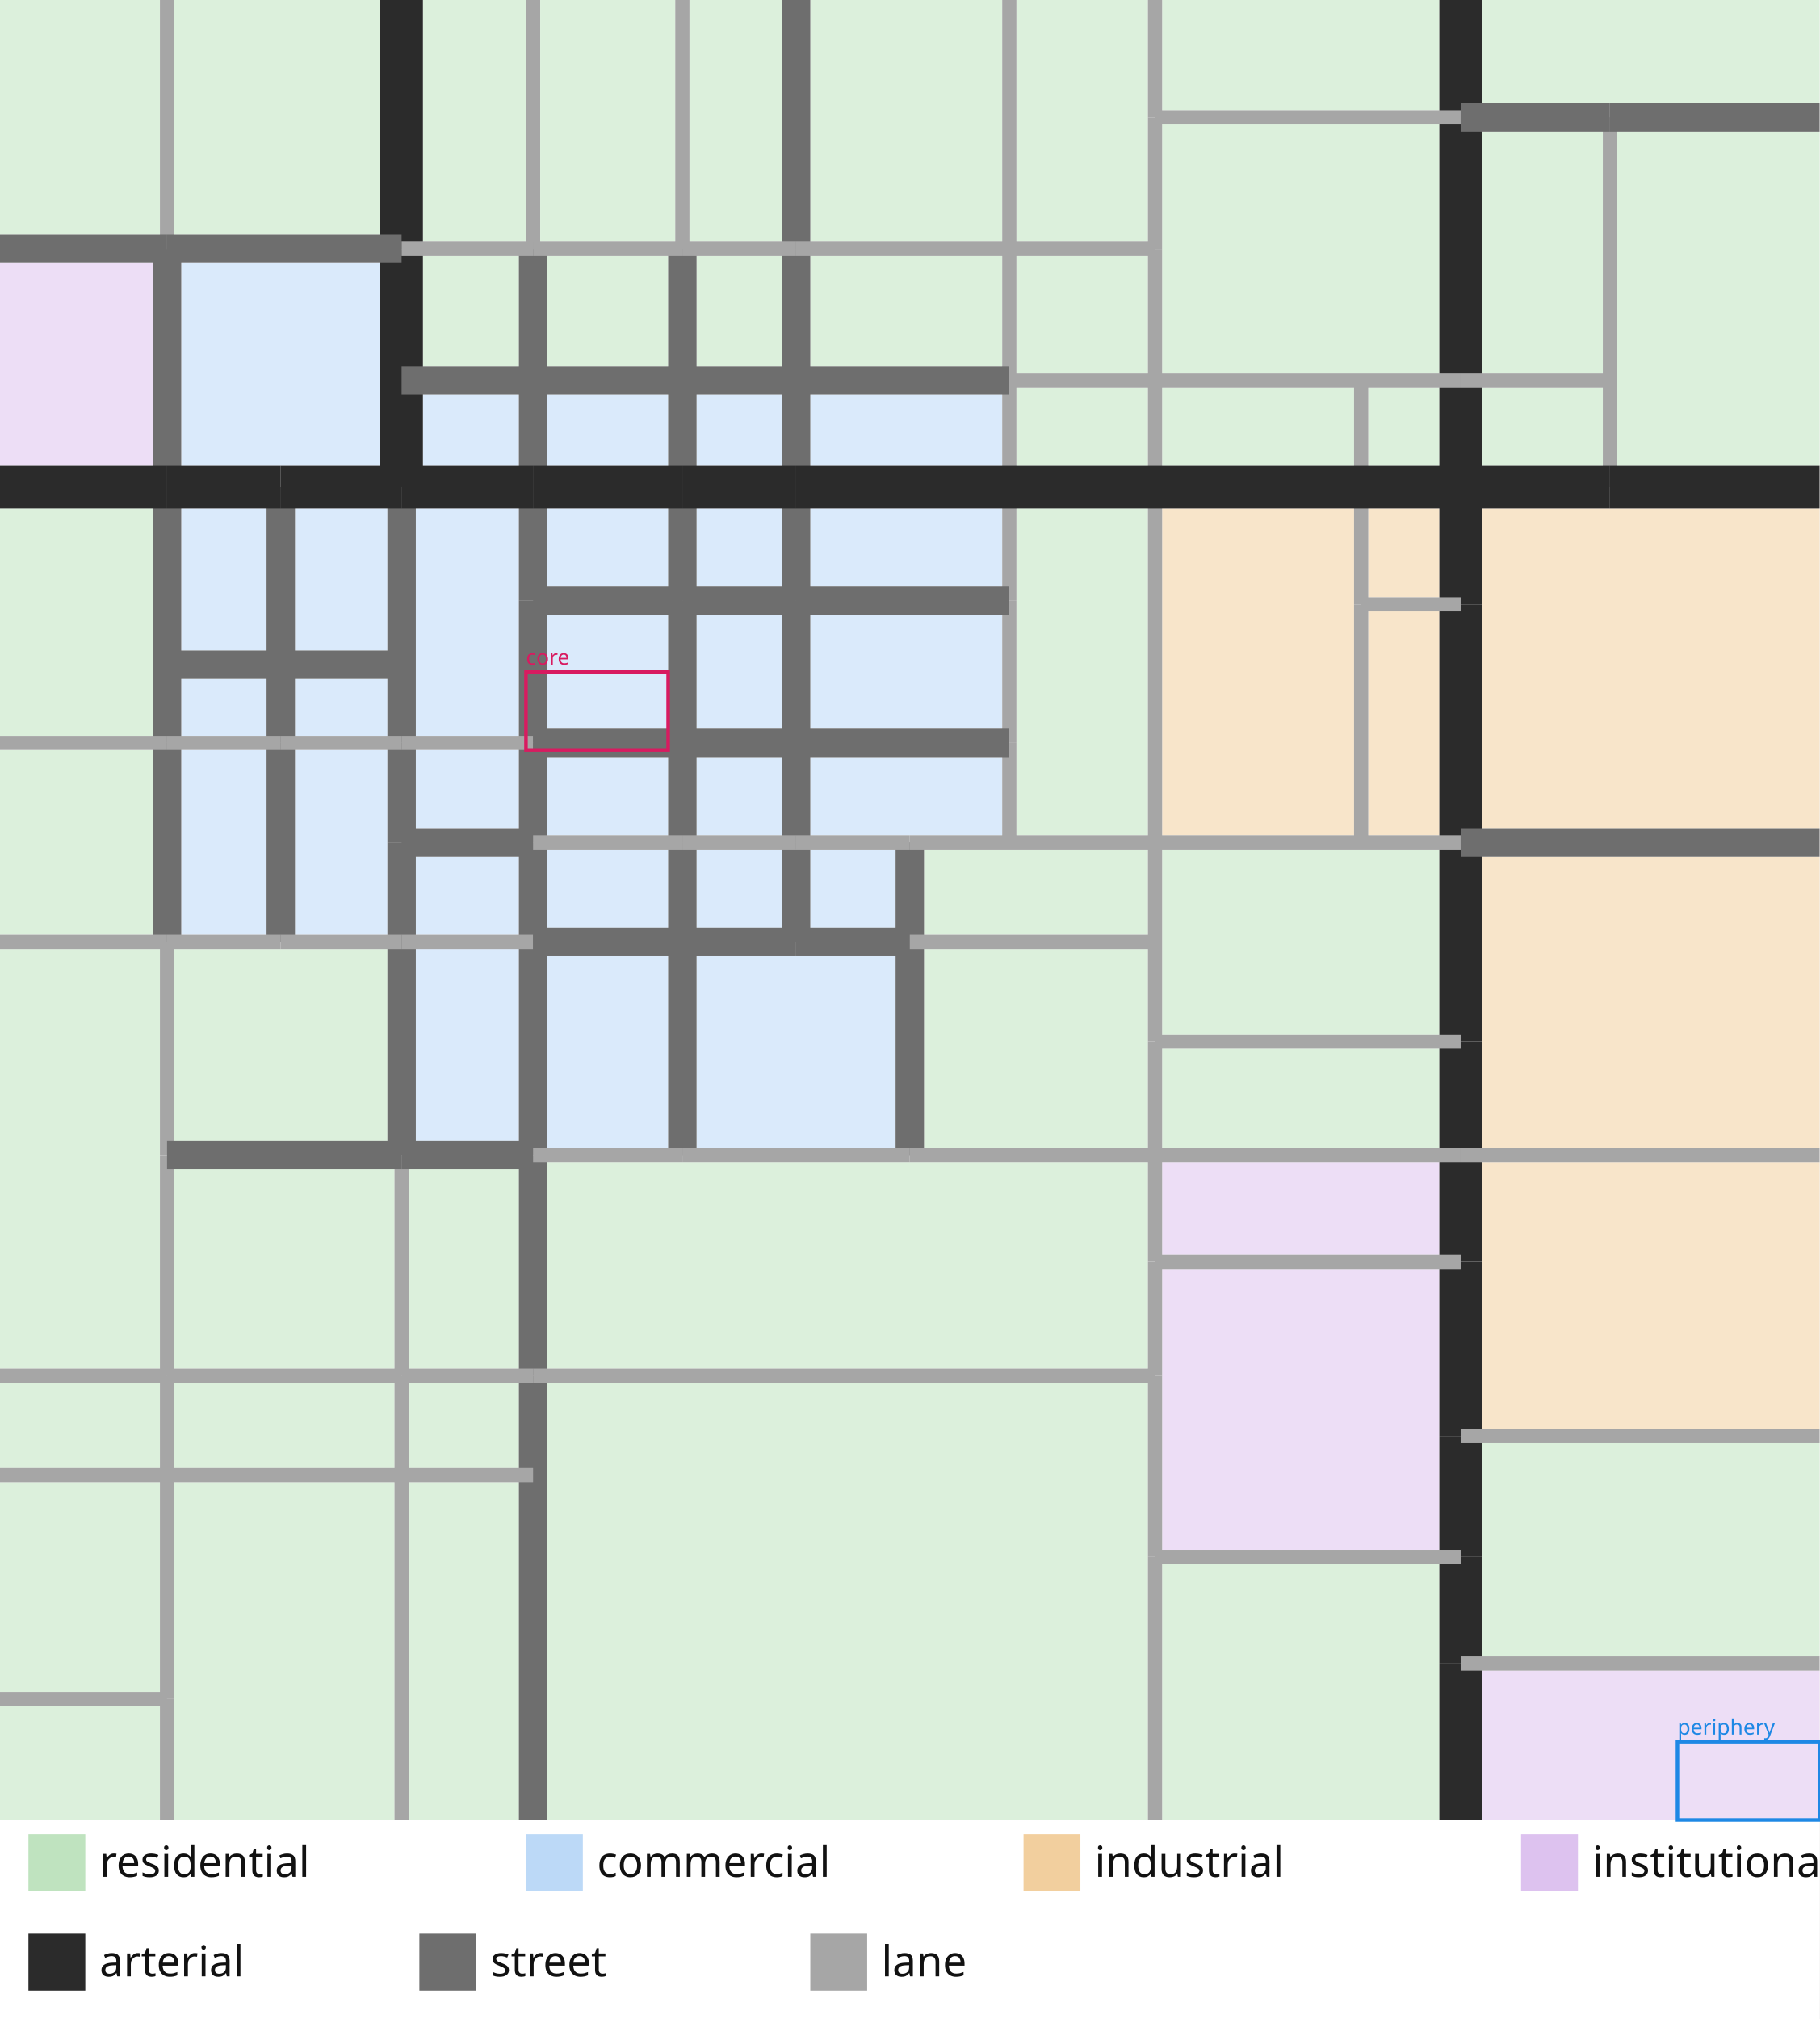
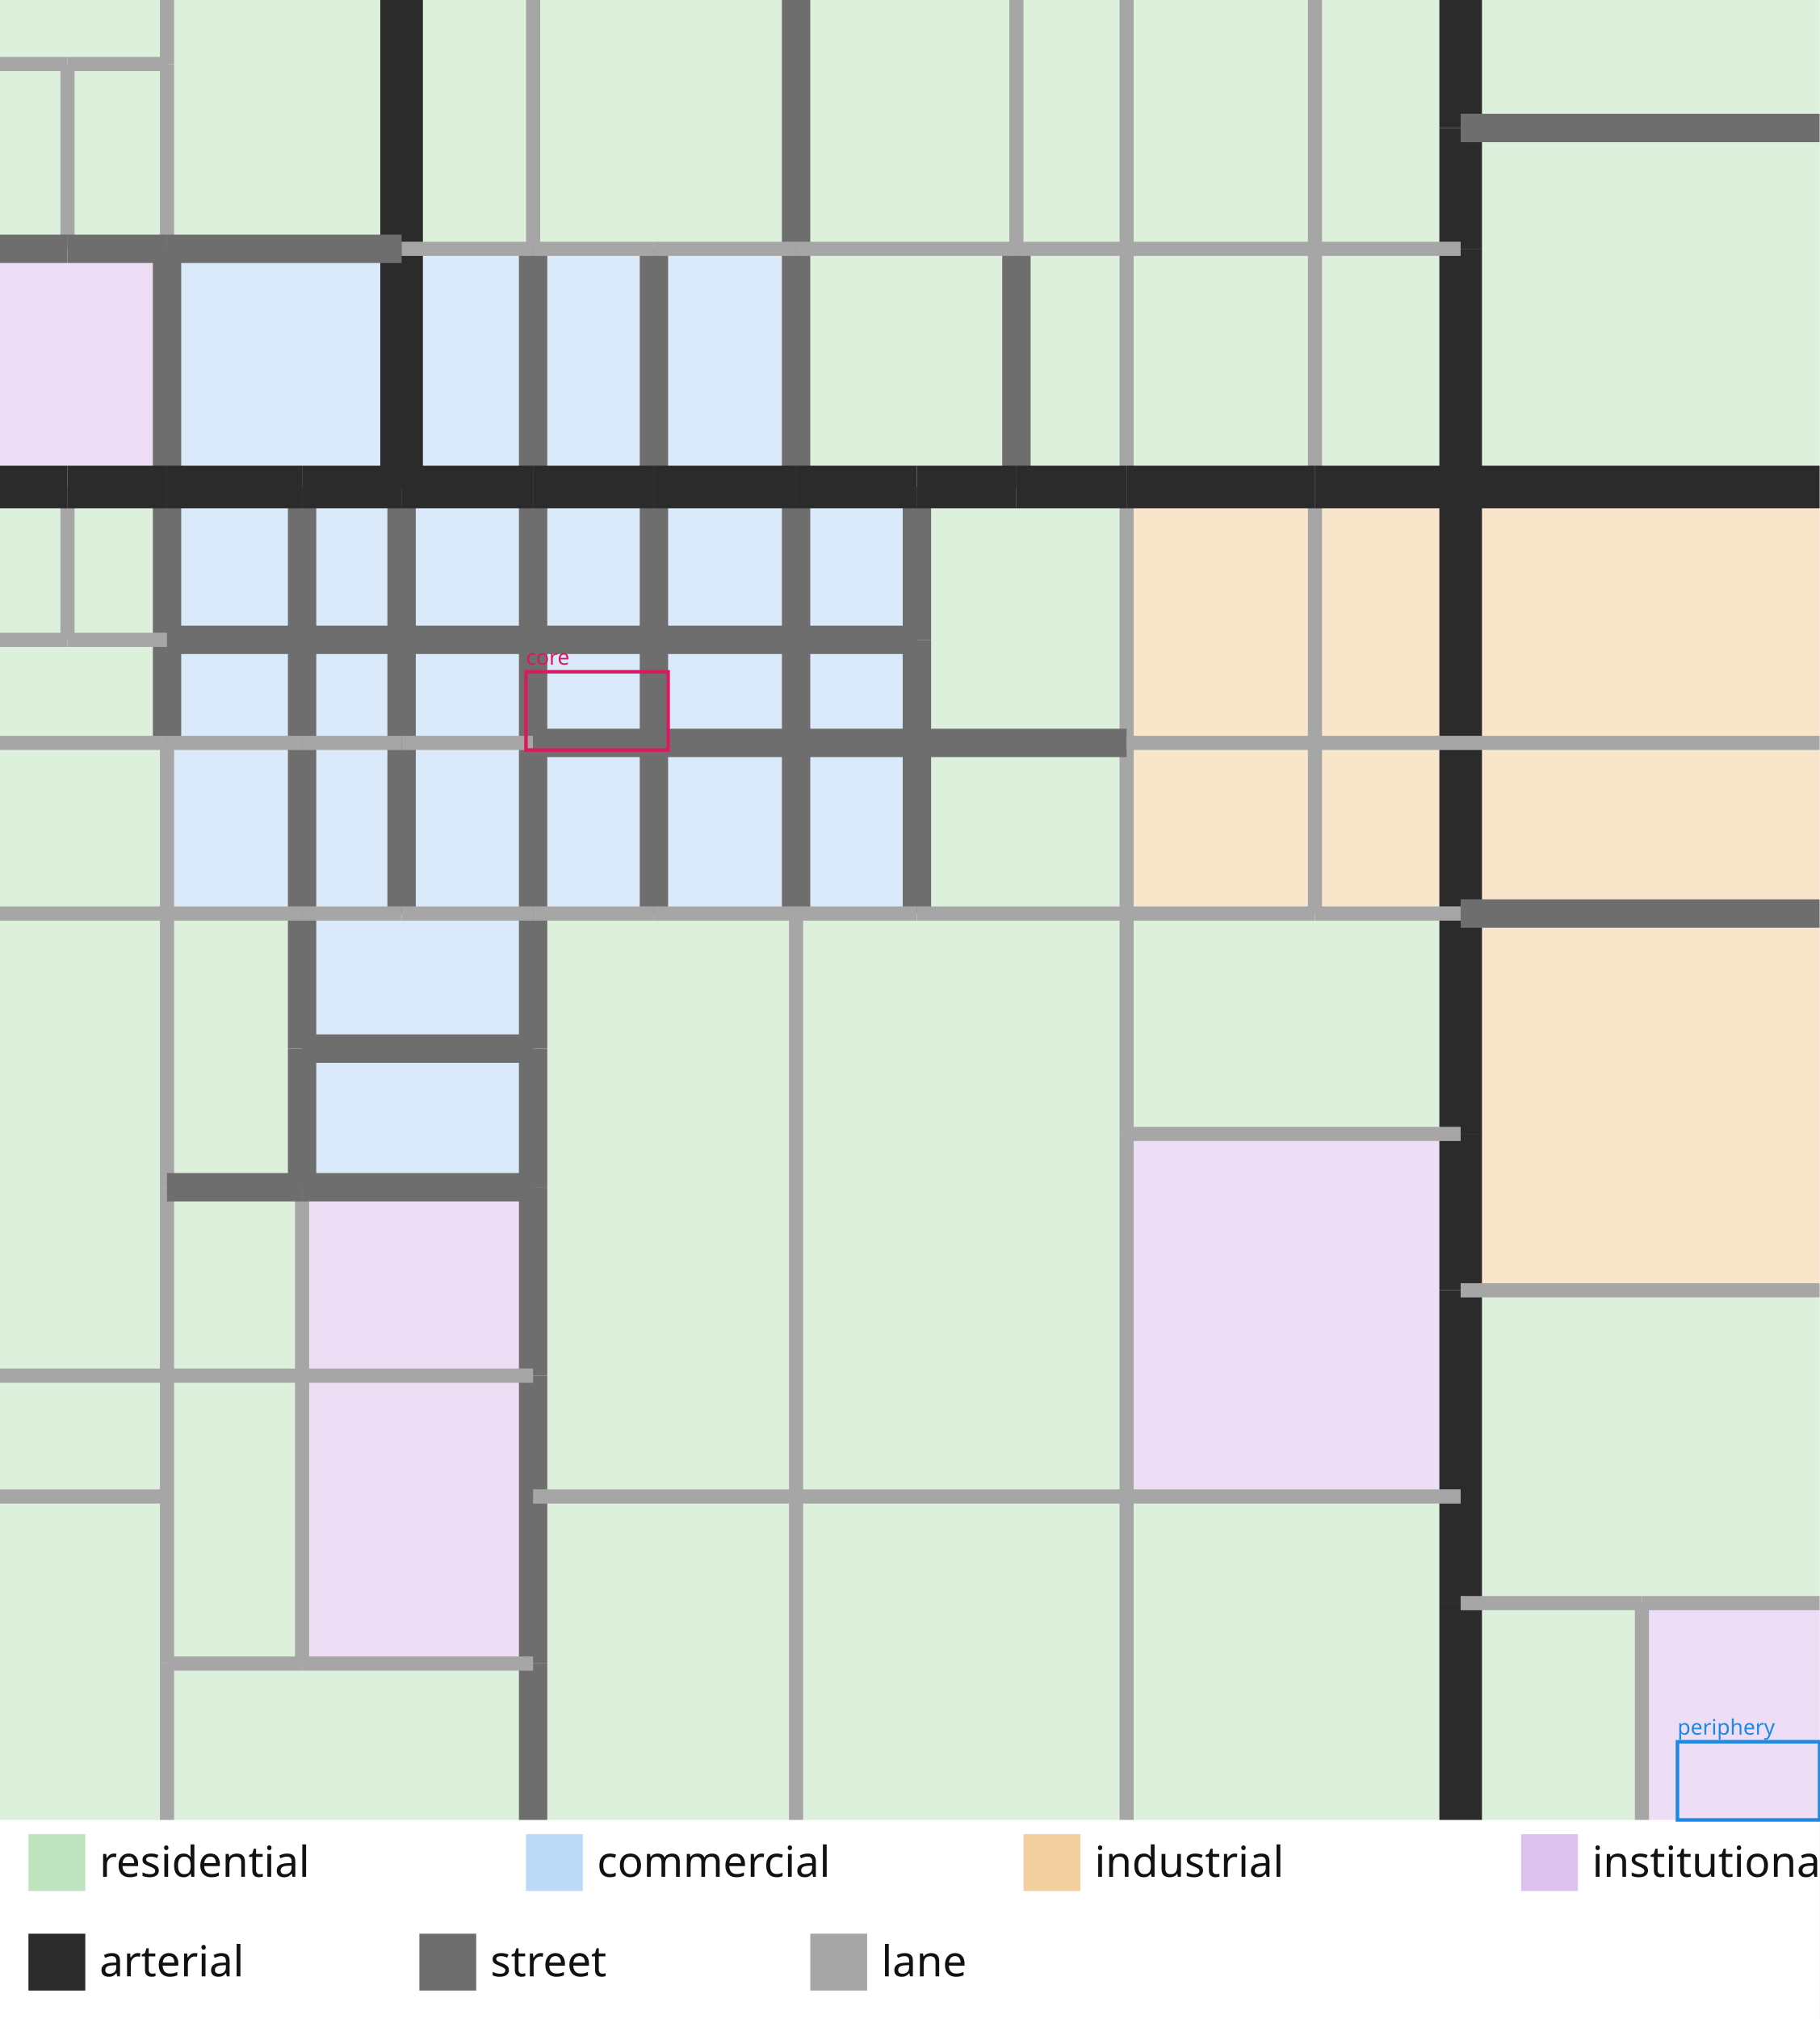
<svg xmlns="http://www.w3.org/2000/svg" width="512" height="568" viewBox="0 0 512 568">
  <rect x="0" y="0" width="512" height="568" fill="#ffffff" />
-   <rect x="0" y="0" width="45" height="66" fill="#bfe3bf" fill-opacity="0.55" />
+   <rect x="0" y="0" width="45" height="16" fill="#bfe3bf" fill-opacity="0.55" />
  <rect x="49" y="0" width="58" height="66" fill="#bfe3bf" fill-opacity="0.55" />
  <rect x="119" y="0" width="29" height="68" fill="#bfe3bf" fill-opacity="0.55" />
-   <rect x="152" y="0" width="38" height="68" fill="#bfe3bf" fill-opacity="0.55" />
-   <rect x="194" y="0" width="26" height="68" fill="#bfe3bf" fill-opacity="0.55" />
-   <rect x="228" y="0" width="54" height="68" fill="#bfe3bf" fill-opacity="0.55" />
-   <rect x="286" y="0" width="37" height="68" fill="#bfe3bf" fill-opacity="0.55" />
-   <rect x="327" y="0" width="78" height="31" fill="#bfe3bf" fill-opacity="0.55" />
-   <rect x="417" y="0" width="95" height="29" fill="#bfe3bf" fill-opacity="0.55" />
-   <rect x="327" y="35" width="78" height="70" fill="#bfe3bf" fill-opacity="0.55" />
-   <rect x="417" y="37" width="34" height="68" fill="#bfe3bf" fill-opacity="0.55" />
-   <rect x="455" y="37" width="57" height="94" fill="#bfe3bf" fill-opacity="0.55" />
-   <rect x="119" y="72" width="27" height="31" fill="#bfe3bf" fill-opacity="0.55" />
-   <rect x="154" y="72" width="34" height="31" fill="#bfe3bf" fill-opacity="0.55" />
-   <rect x="196" y="72" width="24" height="31" fill="#bfe3bf" fill-opacity="0.55" />
-   <rect x="228" y="72" width="54" height="31" fill="#bfe3bf" fill-opacity="0.55" />
-   <rect x="286" y="72" width="37" height="33" fill="#bfe3bf" fill-opacity="0.55" />
+   <rect x="152" y="0" width="68" height="68" fill="#bfe3bf" fill-opacity="0.55" />
+   <rect x="228" y="0" width="56" height="68" fill="#bfe3bf" fill-opacity="0.55" />
+   <rect x="288" y="0" width="27" height="68" fill="#bfe3bf" fill-opacity="0.55" />
+   <rect x="319" y="0" width="49" height="68" fill="#bfe3bf" fill-opacity="0.55" />
+   <rect x="372" y="0" width="33" height="68" fill="#bfe3bf" fill-opacity="0.55" />
+   <rect x="417" y="0" width="95" height="32" fill="#bfe3bf" fill-opacity="0.55" />
+   <rect x="0" y="20" width="17" height="46" fill="#bfe3bf" fill-opacity="0.55" />
+   <rect x="21" y="20" width="24" height="46" fill="#bfe3bf" fill-opacity="0.55" />
+   <rect x="417" y="40" width="95" height="91" fill="#bfe3bf" fill-opacity="0.55" />
+   <rect x="119" y="72" width="27" height="59" fill="#bcd9f7" fill-opacity="0.55" />
+   <rect x="154" y="72" width="26" height="59" fill="#bcd9f7" fill-opacity="0.55" />
+   <rect x="188" y="72" width="32" height="59" fill="#bcd9f7" fill-opacity="0.55" />
+   <rect x="228" y="72" width="54" height="59" fill="#bfe3bf" fill-opacity="0.55" />
+   <rect x="290" y="72" width="25" height="59" fill="#bfe3bf" fill-opacity="0.55" />
+   <rect x="319" y="72" width="49" height="59" fill="#bfe3bf" fill-opacity="0.55" />
+   <rect x="372" y="72" width="33" height="59" fill="#bfe3bf" fill-opacity="0.55" />
  <rect x="0" y="74" width="43" height="57" fill="#ddc2ef" fill-opacity="0.55" />
  <rect x="51" y="74" width="56" height="57" fill="#bcd9f7" fill-opacity="0.55" />
-   <rect x="286" y="109" width="37" height="22" fill="#bfe3bf" fill-opacity="0.55" />
-   <rect x="327" y="109" width="54" height="22" fill="#bfe3bf" fill-opacity="0.55" />
-   <rect x="385" y="109" width="20" height="22" fill="#bfe3bf" fill-opacity="0.55" />
-   <rect x="417" y="109" width="34" height="22" fill="#bfe3bf" fill-opacity="0.55" />
-   <rect x="119" y="111" width="27" height="20" fill="#bcd9f7" fill-opacity="0.55" />
-   <rect x="154" y="111" width="34" height="20" fill="#bcd9f7" fill-opacity="0.55" />
-   <rect x="196" y="111" width="24" height="20" fill="#bcd9f7" fill-opacity="0.55" />
-   <rect x="228" y="111" width="54" height="20" fill="#bcd9f7" fill-opacity="0.55" />
-   <rect x="0" y="143" width="43" height="64" fill="#bfe3bf" fill-opacity="0.55" />
-   <rect x="51" y="143" width="24" height="40" fill="#bcd9f7" fill-opacity="0.55" />
-   <rect x="83" y="143" width="26" height="40" fill="#bcd9f7" fill-opacity="0.55" />
-   <rect x="117" y="143" width="29" height="64" fill="#bcd9f7" fill-opacity="0.55" />
-   <rect x="154" y="143" width="34" height="22" fill="#bcd9f7" fill-opacity="0.55" />
-   <rect x="196" y="143" width="24" height="22" fill="#bcd9f7" fill-opacity="0.55" />
-   <rect x="228" y="143" width="54" height="22" fill="#bcd9f7" fill-opacity="0.55" />
-   <rect x="286" y="143" width="37" height="92" fill="#bfe3bf" fill-opacity="0.55" />
-   <rect x="327" y="143" width="54" height="92" fill="#f2cf9e" fill-opacity="0.55" />
-   <rect x="385" y="143" width="20" height="25" fill="#f2cf9e" fill-opacity="0.55" />
-   <rect x="417" y="143" width="95" height="90" fill="#f2cf9e" fill-opacity="0.55" />
-   <rect x="385" y="172" width="20" height="63" fill="#f2cf9e" fill-opacity="0.55" />
-   <rect x="154" y="173" width="34" height="32" fill="#bcd9f7" fill-opacity="0.55" />
-   <rect x="196" y="173" width="24" height="32" fill="#bcd9f7" fill-opacity="0.55" />
-   <rect x="228" y="173" width="54" height="32" fill="#bcd9f7" fill-opacity="0.55" />
-   <rect x="51" y="191" width="24" height="16" fill="#bcd9f7" fill-opacity="0.55" />
-   <rect x="83" y="191" width="26" height="16" fill="#bcd9f7" fill-opacity="0.55" />
-   <rect x="0" y="211" width="43" height="52" fill="#bfe3bf" fill-opacity="0.55" />
-   <rect x="51" y="211" width="24" height="52" fill="#bcd9f7" fill-opacity="0.55" />
-   <rect x="83" y="211" width="26" height="52" fill="#bcd9f7" fill-opacity="0.55" />
-   <rect x="117" y="211" width="29" height="22" fill="#bcd9f7" fill-opacity="0.55" />
-   <rect x="154" y="213" width="34" height="22" fill="#bcd9f7" fill-opacity="0.55" />
-   <rect x="196" y="213" width="24" height="22" fill="#bcd9f7" fill-opacity="0.55" />
-   <rect x="228" y="213" width="54" height="22" fill="#bcd9f7" fill-opacity="0.55" />
-   <rect x="154" y="239" width="34" height="22" fill="#bcd9f7" fill-opacity="0.55" />
-   <rect x="196" y="239" width="24" height="22" fill="#bcd9f7" fill-opacity="0.55" />
-   <rect x="228" y="239" width="24" height="22" fill="#bcd9f7" fill-opacity="0.55" />
-   <rect x="260" y="239" width="63" height="24" fill="#bfe3bf" fill-opacity="0.55" />
-   <rect x="327" y="239" width="78" height="52" fill="#bfe3bf" fill-opacity="0.55" />
-   <rect x="117" y="241" width="29" height="22" fill="#bcd9f7" fill-opacity="0.55" />
-   <rect x="417" y="241" width="95" height="82" fill="#f2cf9e" fill-opacity="0.55" />
-   <rect x="0" y="267" width="45" height="118" fill="#bfe3bf" fill-opacity="0.55" />
-   <rect x="49" y="267" width="60" height="54" fill="#bfe3bf" fill-opacity="0.55" />
-   <rect x="117" y="267" width="29" height="54" fill="#bcd9f7" fill-opacity="0.55" />
-   <rect x="260" y="267" width="63" height="56" fill="#bfe3bf" fill-opacity="0.55" />
-   <rect x="154" y="269" width="34" height="54" fill="#bcd9f7" fill-opacity="0.55" />
-   <rect x="196" y="269" width="56" height="54" fill="#bcd9f7" fill-opacity="0.55" />
-   <rect x="327" y="295" width="78" height="28" fill="#bfe3bf" fill-opacity="0.55" />
-   <rect x="154" y="327" width="169" height="58" fill="#bfe3bf" fill-opacity="0.55" />
-   <rect x="327" y="327" width="78" height="26" fill="#ddc2ef" fill-opacity="0.55" />
-   <rect x="417" y="327" width="95" height="75" fill="#f2cf9e" fill-opacity="0.55" />
-   <rect x="49" y="329" width="62" height="56" fill="#bfe3bf" fill-opacity="0.55" />
-   <rect x="115" y="329" width="31" height="56" fill="#bfe3bf" fill-opacity="0.55" />
-   <rect x="327" y="357" width="78" height="79" fill="#ddc2ef" fill-opacity="0.55" />
-   <rect x="0" y="389" width="45" height="24" fill="#bfe3bf" fill-opacity="0.55" />
-   <rect x="49" y="389" width="62" height="24" fill="#bfe3bf" fill-opacity="0.55" />
-   <rect x="115" y="389" width="31" height="24" fill="#bfe3bf" fill-opacity="0.55" />
-   <rect x="154" y="389" width="169" height="123" fill="#bfe3bf" fill-opacity="0.55" />
-   <rect x="417" y="406" width="95" height="60" fill="#bfe3bf" fill-opacity="0.55" />
-   <rect x="0" y="417" width="45" height="59" fill="#bfe3bf" fill-opacity="0.55" />
-   <rect x="49" y="417" width="62" height="95" fill="#bfe3bf" fill-opacity="0.55" />
-   <rect x="115" y="417" width="31" height="95" fill="#bfe3bf" fill-opacity="0.55" />
-   <rect x="327" y="440" width="78" height="72" fill="#bfe3bf" fill-opacity="0.55" />
-   <rect x="417" y="470" width="95" height="42" fill="#ddc2ef" fill-opacity="0.55" />
-   <rect x="0" y="480" width="45" height="32" fill="#bfe3bf" fill-opacity="0.55" />
-   <rect x="45" y="0" width="4" height="70" fill="#a6a6a6" />
+   <rect x="0" y="143" width="17" height="35" fill="#bfe3bf" fill-opacity="0.55" />
+   <rect x="21" y="143" width="22" height="35" fill="#bfe3bf" fill-opacity="0.55" />
+   <rect x="51" y="143" width="30" height="33" fill="#bcd9f7" fill-opacity="0.55" />
+   <rect x="89" y="143" width="20" height="33" fill="#bcd9f7" fill-opacity="0.55" />
+   <rect x="117" y="143" width="29" height="33" fill="#bcd9f7" fill-opacity="0.55" />
+   <rect x="154" y="143" width="26" height="33" fill="#bcd9f7" fill-opacity="0.55" />
+   <rect x="188" y="143" width="32" height="33" fill="#bcd9f7" fill-opacity="0.55" />
+   <rect x="228" y="143" width="26" height="33" fill="#bcd9f7" fill-opacity="0.55" />
+   <rect x="262" y="143" width="53" height="62" fill="#bfe3bf" fill-opacity="0.55" />
+   <rect x="319" y="143" width="49" height="64" fill="#f2cf9e" fill-opacity="0.55" />
+   <rect x="372" y="143" width="33" height="64" fill="#f2cf9e" fill-opacity="0.55" />
+   <rect x="417" y="143" width="95" height="64" fill="#f2cf9e" fill-opacity="0.55" />
+   <rect x="0" y="182" width="43" height="25" fill="#bfe3bf" fill-opacity="0.55" />
+   <rect x="51" y="184" width="30" height="23" fill="#bcd9f7" fill-opacity="0.55" />
+   <rect x="89" y="184" width="20" height="23" fill="#bcd9f7" fill-opacity="0.55" />
+   <rect x="117" y="184" width="29" height="23" fill="#bcd9f7" fill-opacity="0.55" />
+   <rect x="154" y="184" width="26" height="21" fill="#bcd9f7" fill-opacity="0.55" />
+   <rect x="188" y="184" width="32" height="21" fill="#bcd9f7" fill-opacity="0.55" />
+   <rect x="228" y="184" width="26" height="21" fill="#bcd9f7" fill-opacity="0.55" />
+   <rect x="0" y="211" width="45" height="44" fill="#bfe3bf" fill-opacity="0.55" />
+   <rect x="49" y="211" width="32" height="44" fill="#bcd9f7" fill-opacity="0.55" />
+   <rect x="89" y="211" width="20" height="44" fill="#bcd9f7" fill-opacity="0.55" />
+   <rect x="117" y="211" width="29" height="44" fill="#bcd9f7" fill-opacity="0.55" />
+   <rect x="319" y="211" width="49" height="44" fill="#f2cf9e" fill-opacity="0.55" />
+   <rect x="372" y="211" width="33" height="44" fill="#f2cf9e" fill-opacity="0.55" />
+   <rect x="417" y="211" width="95" height="42" fill="#f2cf9e" fill-opacity="0.55" />
+   <rect x="154" y="213" width="26" height="42" fill="#bcd9f7" fill-opacity="0.55" />
+   <rect x="188" y="213" width="32" height="42" fill="#bcd9f7" fill-opacity="0.55" />
+   <rect x="228" y="213" width="26" height="42" fill="#bcd9f7" fill-opacity="0.55" />
+   <rect x="262" y="213" width="53" height="42" fill="#bfe3bf" fill-opacity="0.55" />
+   <rect x="0" y="259" width="45" height="126" fill="#bfe3bf" fill-opacity="0.55" />
+   <rect x="49" y="259" width="32" height="71" fill="#bfe3bf" fill-opacity="0.55" />
+   <rect x="89" y="259" width="57" height="32" fill="#bcd9f7" fill-opacity="0.55" />
+   <rect x="154" y="259" width="68" height="160" fill="#bfe3bf" fill-opacity="0.55" />
+   <rect x="226" y="259" width="89" height="160" fill="#bfe3bf" fill-opacity="0.55" />
+   <rect x="319" y="259" width="86" height="58" fill="#bfe3bf" fill-opacity="0.55" />
+   <rect x="417" y="261" width="95" height="100" fill="#f2cf9e" fill-opacity="0.55" />
+   <rect x="89" y="299" width="57" height="31" fill="#bcd9f7" fill-opacity="0.55" />
+   <rect x="319" y="321" width="86" height="98" fill="#ddc2ef" fill-opacity="0.55" />
+   <rect x="49" y="338" width="34" height="47" fill="#bfe3bf" fill-opacity="0.55" />
+   <rect x="87" y="338" width="59" height="47" fill="#ddc2ef" fill-opacity="0.55" />
+   <rect x="417" y="365" width="95" height="84" fill="#bfe3bf" fill-opacity="0.55" />
+   <rect x="0" y="389" width="45" height="30" fill="#bfe3bf" fill-opacity="0.55" />
+   <rect x="49" y="389" width="34" height="77" fill="#bfe3bf" fill-opacity="0.55" />
+   <rect x="87" y="389" width="59" height="77" fill="#ddc2ef" fill-opacity="0.55" />
+   <rect x="0" y="423" width="45" height="89" fill="#bfe3bf" fill-opacity="0.55" />
+   <rect x="154" y="423" width="68" height="89" fill="#bfe3bf" fill-opacity="0.55" />
+   <rect x="226" y="423" width="89" height="89" fill="#bfe3bf" fill-opacity="0.55" />
+   <rect x="319" y="423" width="86" height="89" fill="#bfe3bf" fill-opacity="0.55" />
+   <rect x="417" y="453" width="43" height="59" fill="#bfe3bf" fill-opacity="0.55" />
+   <rect x="464" y="453" width="48" height="59" fill="#ddc2ef" fill-opacity="0.55" />
+   <rect x="49" y="470" width="97" height="42" fill="#bfe3bf" fill-opacity="0.55" />
+   <rect x="17" y="18" width="4" height="52" fill="#a6a6a6" />
+   <rect x="17" y="137" width="4" height="43" fill="#a6a6a6" />
+   <rect x="45" y="0" width="4" height="18" fill="#a6a6a6" />
+   <rect x="45" y="18" width="4" height="52" fill="#a6a6a6" />
  <rect x="43" y="70" width="8" height="67" fill="#6e6e6e" />
-   <rect x="43" y="137" width="8" height="50" fill="#6e6e6e" />
-   <rect x="43" y="187" width="8" height="22" fill="#6e6e6e" />
-   <rect x="43" y="209" width="8" height="56" fill="#6e6e6e" />
-   <rect x="45" y="265" width="4" height="60" fill="#a6a6a6" />
-   <rect x="45" y="325" width="4" height="62" fill="#a6a6a6" />
-   <rect x="45" y="387" width="4" height="28" fill="#a6a6a6" />
-   <rect x="45" y="415" width="4" height="63" fill="#a6a6a6" />
-   <rect x="45" y="478" width="4" height="34" fill="#a6a6a6" />
-   <rect x="75" y="137" width="8" height="50" fill="#6e6e6e" />
-   <rect x="75" y="187" width="8" height="22" fill="#6e6e6e" />
-   <rect x="75" y="209" width="8" height="56" fill="#6e6e6e" />
+   <rect x="43" y="137" width="8" height="43" fill="#6e6e6e" />
+   <rect x="43" y="180" width="8" height="29" fill="#6e6e6e" />
+   <rect x="45" y="209" width="4" height="48" fill="#a6a6a6" />
+   <rect x="45" y="257" width="4" height="77" fill="#a6a6a6" />
+   <rect x="45" y="334" width="4" height="53" fill="#a6a6a6" />
+   <rect x="45" y="387" width="4" height="34" fill="#a6a6a6" />
+   <rect x="45" y="421" width="4" height="47" fill="#a6a6a6" />
+   <rect x="45" y="468" width="4" height="44" fill="#a6a6a6" />
+   <rect x="81" y="137" width="8" height="43" fill="#6e6e6e" />
+   <rect x="81" y="180" width="8" height="29" fill="#6e6e6e" />
+   <rect x="81" y="209" width="8" height="48" fill="#6e6e6e" />
+   <rect x="81" y="257" width="8" height="38" fill="#6e6e6e" />
+   <rect x="81" y="295" width="8" height="39" fill="#6e6e6e" />
+   <rect x="83" y="334" width="4" height="53" fill="#a6a6a6" />
+   <rect x="83" y="387" width="4" height="81" fill="#a6a6a6" />
  <rect x="107" y="0" width="12" height="70" fill="#2b2b2b" />
-   <rect x="107" y="70" width="12" height="37" fill="#2b2b2b" />
-   <rect x="107" y="107" width="12" height="30" fill="#2b2b2b" />
-   <rect x="109" y="137" width="8" height="50" fill="#6e6e6e" />
-   <rect x="109" y="187" width="8" height="22" fill="#6e6e6e" />
-   <rect x="109" y="209" width="8" height="28" fill="#6e6e6e" />
-   <rect x="109" y="237" width="8" height="28" fill="#6e6e6e" />
-   <rect x="109" y="265" width="8" height="60" fill="#6e6e6e" />
-   <rect x="111" y="325" width="4" height="62" fill="#a6a6a6" />
-   <rect x="111" y="387" width="4" height="28" fill="#a6a6a6" />
-   <rect x="111" y="415" width="4" height="97" fill="#a6a6a6" />
+   <rect x="107" y="70" width="12" height="67" fill="#2b2b2b" />
+   <rect x="109" y="137" width="8" height="43" fill="#6e6e6e" />
+   <rect x="109" y="180" width="8" height="29" fill="#6e6e6e" />
+   <rect x="109" y="209" width="8" height="48" fill="#6e6e6e" />
  <rect x="148" y="0" width="4" height="70" fill="#a6a6a6" />
-   <rect x="146" y="70" width="8" height="37" fill="#6e6e6e" />
-   <rect x="146" y="107" width="8" height="30" fill="#6e6e6e" />
-   <rect x="146" y="137" width="8" height="32" fill="#6e6e6e" />
-   <rect x="146" y="169" width="8" height="40" fill="#6e6e6e" />
-   <rect x="146" y="209" width="8" height="28" fill="#6e6e6e" />
-   <rect x="146" y="237" width="8" height="28" fill="#6e6e6e" />
-   <rect x="146" y="265" width="8" height="60" fill="#6e6e6e" />
-   <rect x="146" y="325" width="8" height="62" fill="#6e6e6e" />
-   <rect x="146" y="387" width="8" height="28" fill="#6e6e6e" />
-   <rect x="146" y="415" width="8" height="97" fill="#6e6e6e" />
-   <rect x="190" y="0" width="4" height="70" fill="#a6a6a6" />
-   <rect x="188" y="70" width="8" height="37" fill="#6e6e6e" />
-   <rect x="188" y="107" width="8" height="30" fill="#6e6e6e" />
-   <rect x="188" y="137" width="8" height="32" fill="#6e6e6e" />
-   <rect x="188" y="169" width="8" height="40" fill="#6e6e6e" />
-   <rect x="188" y="209" width="8" height="28" fill="#6e6e6e" />
-   <rect x="188" y="237" width="8" height="28" fill="#6e6e6e" />
-   <rect x="188" y="265" width="8" height="60" fill="#6e6e6e" />
+   <rect x="146" y="70" width="8" height="67" fill="#6e6e6e" />
+   <rect x="146" y="137" width="8" height="43" fill="#6e6e6e" />
+   <rect x="146" y="180" width="8" height="29" fill="#6e6e6e" />
+   <rect x="146" y="209" width="8" height="48" fill="#6e6e6e" />
+   <rect x="146" y="257" width="8" height="38" fill="#6e6e6e" />
+   <rect x="146" y="295" width="8" height="39" fill="#6e6e6e" />
+   <rect x="146" y="334" width="8" height="53" fill="#6e6e6e" />
+   <rect x="146" y="387" width="8" height="34" fill="#6e6e6e" />
+   <rect x="146" y="421" width="8" height="47" fill="#6e6e6e" />
+   <rect x="146" y="468" width="8" height="44" fill="#6e6e6e" />
+   <rect x="180" y="70" width="8" height="67" fill="#6e6e6e" />
+   <rect x="180" y="137" width="8" height="43" fill="#6e6e6e" />
+   <rect x="180" y="180" width="8" height="29" fill="#6e6e6e" />
+   <rect x="180" y="209" width="8" height="48" fill="#6e6e6e" />
  <rect x="220" y="0" width="8" height="70" fill="#6e6e6e" />
-   <rect x="220" y="70" width="8" height="37" fill="#6e6e6e" />
-   <rect x="220" y="107" width="8" height="30" fill="#6e6e6e" />
-   <rect x="220" y="137" width="8" height="32" fill="#6e6e6e" />
-   <rect x="220" y="169" width="8" height="40" fill="#6e6e6e" />
-   <rect x="220" y="209" width="8" height="28" fill="#6e6e6e" />
-   <rect x="220" y="237" width="8" height="28" fill="#6e6e6e" />
-   <rect x="252" y="237" width="8" height="28" fill="#6e6e6e" />
-   <rect x="252" y="265" width="8" height="60" fill="#6e6e6e" />
-   <rect x="282" y="0" width="4" height="70" fill="#a6a6a6" />
-   <rect x="282" y="70" width="4" height="37" fill="#a6a6a6" />
-   <rect x="282" y="107" width="4" height="30" fill="#a6a6a6" />
-   <rect x="282" y="137" width="4" height="32" fill="#a6a6a6" />
-   <rect x="282" y="169" width="4" height="40" fill="#a6a6a6" />
-   <rect x="282" y="209" width="4" height="28" fill="#a6a6a6" />
-   <rect x="323" y="0" width="4" height="33" fill="#a6a6a6" />
-   <rect x="323" y="33" width="4" height="37" fill="#a6a6a6" />
-   <rect x="323" y="70" width="4" height="37" fill="#a6a6a6" />
-   <rect x="323" y="107" width="4" height="30" fill="#a6a6a6" />
-   <rect x="323" y="137" width="4" height="100" fill="#a6a6a6" />
-   <rect x="323" y="237" width="4" height="28" fill="#a6a6a6" />
-   <rect x="323" y="265" width="4" height="28" fill="#a6a6a6" />
-   <rect x="323" y="293" width="4" height="32" fill="#a6a6a6" />
-   <rect x="323" y="325" width="4" height="30" fill="#a6a6a6" />
-   <rect x="323" y="355" width="4" height="32" fill="#a6a6a6" />
-   <rect x="323" y="387" width="4" height="51" fill="#a6a6a6" />
-   <rect x="323" y="438" width="4" height="74" fill="#a6a6a6" />
-   <rect x="381" y="107" width="4" height="30" fill="#a6a6a6" />
-   <rect x="381" y="137" width="4" height="33" fill="#a6a6a6" />
-   <rect x="381" y="170" width="4" height="67" fill="#a6a6a6" />
-   <rect x="405" y="0" width="12" height="33" fill="#2b2b2b" />
-   <rect x="405" y="33" width="12" height="74" fill="#2b2b2b" />
-   <rect x="405" y="107" width="12" height="30" fill="#2b2b2b" />
-   <rect x="405" y="137" width="12" height="33" fill="#2b2b2b" />
-   <rect x="405" y="170" width="12" height="67" fill="#2b2b2b" />
-   <rect x="405" y="237" width="12" height="56" fill="#2b2b2b" />
-   <rect x="405" y="293" width="12" height="32" fill="#2b2b2b" />
-   <rect x="405" y="325" width="12" height="30" fill="#2b2b2b" />
-   <rect x="405" y="355" width="12" height="49" fill="#2b2b2b" />
-   <rect x="405" y="404" width="12" height="34" fill="#2b2b2b" />
-   <rect x="405" y="438" width="12" height="30" fill="#2b2b2b" />
-   <rect x="405" y="468" width="12" height="44" fill="#2b2b2b" />
-   <rect x="451" y="33" width="4" height="74" fill="#a6a6a6" />
-   <rect x="451" y="107" width="4" height="30" fill="#a6a6a6" />
-   <rect x="325" y="31" width="86" height="4" fill="#a6a6a6" />
-   <rect x="411" y="29" width="42" height="8" fill="#6e6e6e" />
-   <rect x="453" y="29" width="59" height="8" fill="#6e6e6e" />
-   <rect x="0" y="66" width="47" height="8" fill="#6e6e6e" />
+   <rect x="220" y="70" width="8" height="67" fill="#6e6e6e" />
+   <rect x="220" y="137" width="8" height="43" fill="#6e6e6e" />
+   <rect x="220" y="180" width="8" height="29" fill="#6e6e6e" />
+   <rect x="220" y="209" width="8" height="48" fill="#6e6e6e" />
+   <rect x="222" y="257" width="4" height="164" fill="#a6a6a6" />
+   <rect x="222" y="421" width="4" height="91" fill="#a6a6a6" />
+   <rect x="254" y="137" width="8" height="43" fill="#6e6e6e" />
+   <rect x="254" y="180" width="8" height="29" fill="#6e6e6e" />
+   <rect x="254" y="209" width="8" height="48" fill="#6e6e6e" />
+   <rect x="284" y="0" width="4" height="70" fill="#a6a6a6" />
+   <rect x="282" y="70" width="8" height="67" fill="#6e6e6e" />
+   <rect x="315" y="0" width="4" height="70" fill="#a6a6a6" />
+   <rect x="315" y="70" width="4" height="67" fill="#a6a6a6" />
+   <rect x="315" y="137" width="4" height="72" fill="#a6a6a6" />
+   <rect x="315" y="209" width="4" height="48" fill="#a6a6a6" />
+   <rect x="315" y="257" width="4" height="62" fill="#a6a6a6" />
+   <rect x="315" y="319" width="4" height="102" fill="#a6a6a6" />
+   <rect x="315" y="421" width="4" height="91" fill="#a6a6a6" />
+   <rect x="368" y="0" width="4" height="70" fill="#a6a6a6" />
+   <rect x="368" y="70" width="4" height="67" fill="#a6a6a6" />
+   <rect x="368" y="137" width="4" height="72" fill="#a6a6a6" />
+   <rect x="368" y="209" width="4" height="48" fill="#a6a6a6" />
+   <rect x="405" y="0" width="12" height="36" fill="#2b2b2b" />
+   <rect x="405" y="36" width="12" height="34" fill="#2b2b2b" />
+   <rect x="405" y="70" width="12" height="67" fill="#2b2b2b" />
+   <rect x="405" y="137" width="12" height="72" fill="#2b2b2b" />
+   <rect x="405" y="209" width="12" height="48" fill="#2b2b2b" />
+   <rect x="405" y="257" width="12" height="62" fill="#2b2b2b" />
+   <rect x="405" y="319" width="12" height="44" fill="#2b2b2b" />
+   <rect x="405" y="363" width="12" height="58" fill="#2b2b2b" />
+   <rect x="405" y="421" width="12" height="30" fill="#2b2b2b" />
+   <rect x="405" y="451" width="12" height="61" fill="#2b2b2b" />
+   <rect x="460" y="451" width="4" height="61" fill="#a6a6a6" />
+   <rect x="0" y="16" width="19" height="4" fill="#a6a6a6" />
+   <rect x="19" y="16" width="28" height="4" fill="#a6a6a6" />
+   <rect x="411" y="32" width="101" height="8" fill="#6e6e6e" />
+   <rect x="0" y="66" width="19" height="8" fill="#6e6e6e" />
+   <rect x="19" y="66" width="28" height="8" fill="#6e6e6e" />
  <rect x="47" y="66" width="66" height="8" fill="#6e6e6e" />
  <rect x="113" y="68" width="37" height="4" fill="#a6a6a6" />
-   <rect x="150" y="68" width="42" height="4" fill="#a6a6a6" />
-   <rect x="192" y="68" width="32" height="4" fill="#a6a6a6" />
-   <rect x="224" y="68" width="60" height="4" fill="#a6a6a6" />
-   <rect x="284" y="68" width="41" height="4" fill="#a6a6a6" />
-   <rect x="113" y="103" width="37" height="8" fill="#6e6e6e" />
-   <rect x="150" y="103" width="42" height="8" fill="#6e6e6e" />
-   <rect x="192" y="103" width="32" height="8" fill="#6e6e6e" />
-   <rect x="224" y="103" width="60" height="8" fill="#6e6e6e" />
-   <rect x="284" y="105" width="41" height="4" fill="#a6a6a6" />
-   <rect x="325" y="105" width="58" height="4" fill="#a6a6a6" />
-   <rect x="383" y="105" width="28" height="4" fill="#a6a6a6" />
-   <rect x="411" y="105" width="42" height="4" fill="#a6a6a6" />
-   <rect x="0" y="131" width="47" height="12" fill="#2b2b2b" />
-   <rect x="47" y="131" width="32" height="12" fill="#2b2b2b" />
-   <rect x="79" y="131" width="34" height="12" fill="#2b2b2b" />
+   <rect x="150" y="68" width="34" height="4" fill="#a6a6a6" />
+   <rect x="184" y="68" width="40" height="4" fill="#a6a6a6" />
+   <rect x="224" y="68" width="62" height="4" fill="#a6a6a6" />
+   <rect x="286" y="68" width="31" height="4" fill="#a6a6a6" />
+   <rect x="317" y="68" width="53" height="4" fill="#a6a6a6" />
+   <rect x="370" y="68" width="41" height="4" fill="#a6a6a6" />
+   <rect x="0" y="131" width="19" height="12" fill="#2b2b2b" />
+   <rect x="19" y="131" width="28" height="12" fill="#2b2b2b" />
+   <rect x="47" y="131" width="38" height="12" fill="#2b2b2b" />
+   <rect x="85" y="131" width="28" height="12" fill="#2b2b2b" />
  <rect x="113" y="131" width="37" height="12" fill="#2b2b2b" />
-   <rect x="150" y="131" width="42" height="12" fill="#2b2b2b" />
-   <rect x="192" y="131" width="32" height="12" fill="#2b2b2b" />
-   <rect x="224" y="131" width="60" height="12" fill="#2b2b2b" />
-   <rect x="284" y="131" width="41" height="12" fill="#2b2b2b" />
-   <rect x="325" y="131" width="58" height="12" fill="#2b2b2b" />
-   <rect x="383" y="131" width="28" height="12" fill="#2b2b2b" />
-   <rect x="411" y="131" width="42" height="12" fill="#2b2b2b" />
-   <rect x="453" y="131" width="59" height="12" fill="#2b2b2b" />
-   <rect x="150" y="165" width="42" height="8" fill="#6e6e6e" />
-   <rect x="192" y="165" width="32" height="8" fill="#6e6e6e" />
-   <rect x="224" y="165" width="60" height="8" fill="#6e6e6e" />
-   <rect x="383" y="168" width="28" height="4" fill="#a6a6a6" />
-   <rect x="47" y="183" width="32" height="8" fill="#6e6e6e" />
-   <rect x="79" y="183" width="34" height="8" fill="#6e6e6e" />
+   <rect x="150" y="131" width="34" height="12" fill="#2b2b2b" />
+   <rect x="184" y="131" width="40" height="12" fill="#2b2b2b" />
+   <rect x="224" y="131" width="34" height="12" fill="#2b2b2b" />
+   <rect x="258" y="131" width="28" height="12" fill="#2b2b2b" />
+   <rect x="286" y="131" width="31" height="12" fill="#2b2b2b" />
+   <rect x="317" y="131" width="53" height="12" fill="#2b2b2b" />
+   <rect x="370" y="131" width="41" height="12" fill="#2b2b2b" />
+   <rect x="411" y="131" width="101" height="12" fill="#2b2b2b" />
+   <rect x="0" y="178" width="19" height="4" fill="#a6a6a6" />
+   <rect x="19" y="178" width="28" height="4" fill="#a6a6a6" />
+   <rect x="47" y="176" width="38" height="8" fill="#6e6e6e" />
+   <rect x="85" y="176" width="28" height="8" fill="#6e6e6e" />
+   <rect x="113" y="176" width="37" height="8" fill="#6e6e6e" />
+   <rect x="150" y="176" width="34" height="8" fill="#6e6e6e" />
+   <rect x="184" y="176" width="40" height="8" fill="#6e6e6e" />
+   <rect x="224" y="176" width="34" height="8" fill="#6e6e6e" />
  <rect x="0" y="207" width="47" height="4" fill="#a6a6a6" />
-   <rect x="47" y="207" width="32" height="4" fill="#a6a6a6" />
-   <rect x="79" y="207" width="34" height="4" fill="#a6a6a6" />
+   <rect x="47" y="207" width="38" height="4" fill="#a6a6a6" />
+   <rect x="85" y="207" width="28" height="4" fill="#a6a6a6" />
  <rect x="113" y="207" width="37" height="4" fill="#a6a6a6" />
-   <rect x="150" y="205" width="42" height="8" fill="#6e6e6e" />
-   <rect x="192" y="205" width="32" height="8" fill="#6e6e6e" />
-   <rect x="224" y="205" width="60" height="8" fill="#6e6e6e" />
-   <rect x="113" y="233" width="37" height="8" fill="#6e6e6e" />
-   <rect x="150" y="235" width="42" height="4" fill="#a6a6a6" />
-   <rect x="192" y="235" width="32" height="4" fill="#a6a6a6" />
-   <rect x="224" y="235" width="32" height="4" fill="#a6a6a6" />
-   <rect x="256" y="235" width="28" height="4" fill="#a6a6a6" />
-   <rect x="284" y="235" width="41" height="4" fill="#a6a6a6" />
-   <rect x="325" y="235" width="58" height="4" fill="#a6a6a6" />
-   <rect x="383" y="235" width="28" height="4" fill="#a6a6a6" />
-   <rect x="411" y="233" width="101" height="8" fill="#6e6e6e" />
-   <rect x="0" y="263" width="47" height="4" fill="#a6a6a6" />
-   <rect x="47" y="263" width="32" height="4" fill="#a6a6a6" />
-   <rect x="79" y="263" width="34" height="4" fill="#a6a6a6" />
-   <rect x="113" y="263" width="37" height="4" fill="#a6a6a6" />
-   <rect x="150" y="261" width="42" height="8" fill="#6e6e6e" />
-   <rect x="192" y="261" width="32" height="8" fill="#6e6e6e" />
-   <rect x="224" y="261" width="32" height="8" fill="#6e6e6e" />
-   <rect x="256" y="263" width="69" height="4" fill="#a6a6a6" />
-   <rect x="325" y="291" width="86" height="4" fill="#a6a6a6" />
-   <rect x="47" y="321" width="66" height="8" fill="#6e6e6e" />
-   <rect x="113" y="321" width="37" height="8" fill="#6e6e6e" />
-   <rect x="150" y="323" width="42" height="4" fill="#a6a6a6" />
-   <rect x="192" y="323" width="64" height="4" fill="#a6a6a6" />
-   <rect x="256" y="323" width="69" height="4" fill="#a6a6a6" />
-   <rect x="325" y="323" width="86" height="4" fill="#a6a6a6" />
-   <rect x="411" y="323" width="101" height="4" fill="#a6a6a6" />
-   <rect x="325" y="353" width="86" height="4" fill="#a6a6a6" />
+   <rect x="150" y="205" width="34" height="8" fill="#6e6e6e" />
+   <rect x="184" y="205" width="40" height="8" fill="#6e6e6e" />
+   <rect x="224" y="205" width="34" height="8" fill="#6e6e6e" />
+   <rect x="258" y="205" width="59" height="8" fill="#6e6e6e" />
+   <rect x="317" y="207" width="53" height="4" fill="#a6a6a6" />
+   <rect x="370" y="207" width="41" height="4" fill="#a6a6a6" />
+   <rect x="411" y="207" width="101" height="4" fill="#a6a6a6" />
+   <rect x="0" y="255" width="47" height="4" fill="#a6a6a6" />
+   <rect x="47" y="255" width="38" height="4" fill="#a6a6a6" />
+   <rect x="85" y="255" width="28" height="4" fill="#a6a6a6" />
+   <rect x="113" y="255" width="37" height="4" fill="#a6a6a6" />
+   <rect x="150" y="255" width="34" height="4" fill="#a6a6a6" />
+   <rect x="184" y="255" width="40" height="4" fill="#a6a6a6" />
+   <rect x="224" y="255" width="34" height="4" fill="#a6a6a6" />
+   <rect x="258" y="255" width="59" height="4" fill="#a6a6a6" />
+   <rect x="317" y="255" width="53" height="4" fill="#a6a6a6" />
+   <rect x="370" y="255" width="41" height="4" fill="#a6a6a6" />
+   <rect x="411" y="253" width="101" height="8" fill="#6e6e6e" />
+   <rect x="85" y="291" width="65" height="8" fill="#6e6e6e" />
+   <rect x="317" y="317" width="94" height="4" fill="#a6a6a6" />
+   <rect x="47" y="330" width="38" height="8" fill="#6e6e6e" />
+   <rect x="85" y="330" width="65" height="8" fill="#6e6e6e" />
+   <rect x="411" y="361" width="101" height="4" fill="#a6a6a6" />
  <rect x="0" y="385" width="47" height="4" fill="#a6a6a6" />
-   <rect x="47" y="385" width="66" height="4" fill="#a6a6a6" />
-   <rect x="113" y="385" width="37" height="4" fill="#a6a6a6" />
-   <rect x="150" y="385" width="175" height="4" fill="#a6a6a6" />
-   <rect x="411" y="402" width="101" height="4" fill="#a6a6a6" />
-   <rect x="0" y="413" width="47" height="4" fill="#a6a6a6" />
-   <rect x="47" y="413" width="66" height="4" fill="#a6a6a6" />
-   <rect x="113" y="413" width="37" height="4" fill="#a6a6a6" />
-   <rect x="325" y="436" width="86" height="4" fill="#a6a6a6" />
-   <rect x="411" y="466" width="101" height="4" fill="#a6a6a6" />
-   <rect x="0" y="476" width="47" height="4" fill="#a6a6a6" />
+   <rect x="47" y="385" width="38" height="4" fill="#a6a6a6" />
+   <rect x="85" y="385" width="65" height="4" fill="#a6a6a6" />
+   <rect x="0" y="419" width="47" height="4" fill="#a6a6a6" />
+   <rect x="150" y="419" width="74" height="4" fill="#a6a6a6" />
+   <rect x="224" y="419" width="93" height="4" fill="#a6a6a6" />
+   <rect x="317" y="419" width="94" height="4" fill="#a6a6a6" />
+   <rect x="411" y="449" width="51" height="4" fill="#a6a6a6" />
+   <rect x="462" y="449" width="50" height="4" fill="#a6a6a6" />
+   <rect x="47" y="466" width="38" height="4" fill="#a6a6a6" />
+   <rect x="85" y="466" width="65" height="4" fill="#a6a6a6" />
  <rect x="148" y="189" width="40" height="22" fill="none" stroke="#d81b60" stroke-width="1" />
  <text x="148" y="187" font-family="sans-serif" font-size="6" fill="#d81b60">core</text>
  <rect x="472" y="490" width="40" height="22" fill="none" stroke="#1e88e5" stroke-width="1" />
  <text x="472" y="488" font-family="sans-serif" font-size="6" fill="#1e88e5">periphery</text>
  <rect x="8" y="516" width="16" height="16" fill="#bfe3bf" />
  <text x="28" y="528" font-family="sans-serif" font-size="12" fill="#111">residential</text>
  <rect x="148" y="516" width="16" height="16" fill="#bcd9f7" />
  <text x="168" y="528" font-family="sans-serif" font-size="12" fill="#111">commercial</text>
  <rect x="288" y="516" width="16" height="16" fill="#f2cf9e" />
  <text x="308" y="528" font-family="sans-serif" font-size="12" fill="#111">industrial</text>
  <rect x="428" y="516" width="16" height="16" fill="#ddc2ef" />
  <text x="448" y="528" font-family="sans-serif" font-size="12" fill="#111">institutional</text>
  <rect x="8" y="544" width="16" height="16" fill="#2b2b2b" />
  <text x="28" y="556" font-family="sans-serif" font-size="12" fill="#111">arterial</text>
  <rect x="118" y="544" width="16" height="16" fill="#6e6e6e" />
  <text x="138" y="556" font-family="sans-serif" font-size="12" fill="#111">street</text>
  <rect x="228" y="544" width="16" height="16" fill="#a6a6a6" />
  <text x="248" y="556" font-family="sans-serif" font-size="12" fill="#111">lane</text>
</svg>
